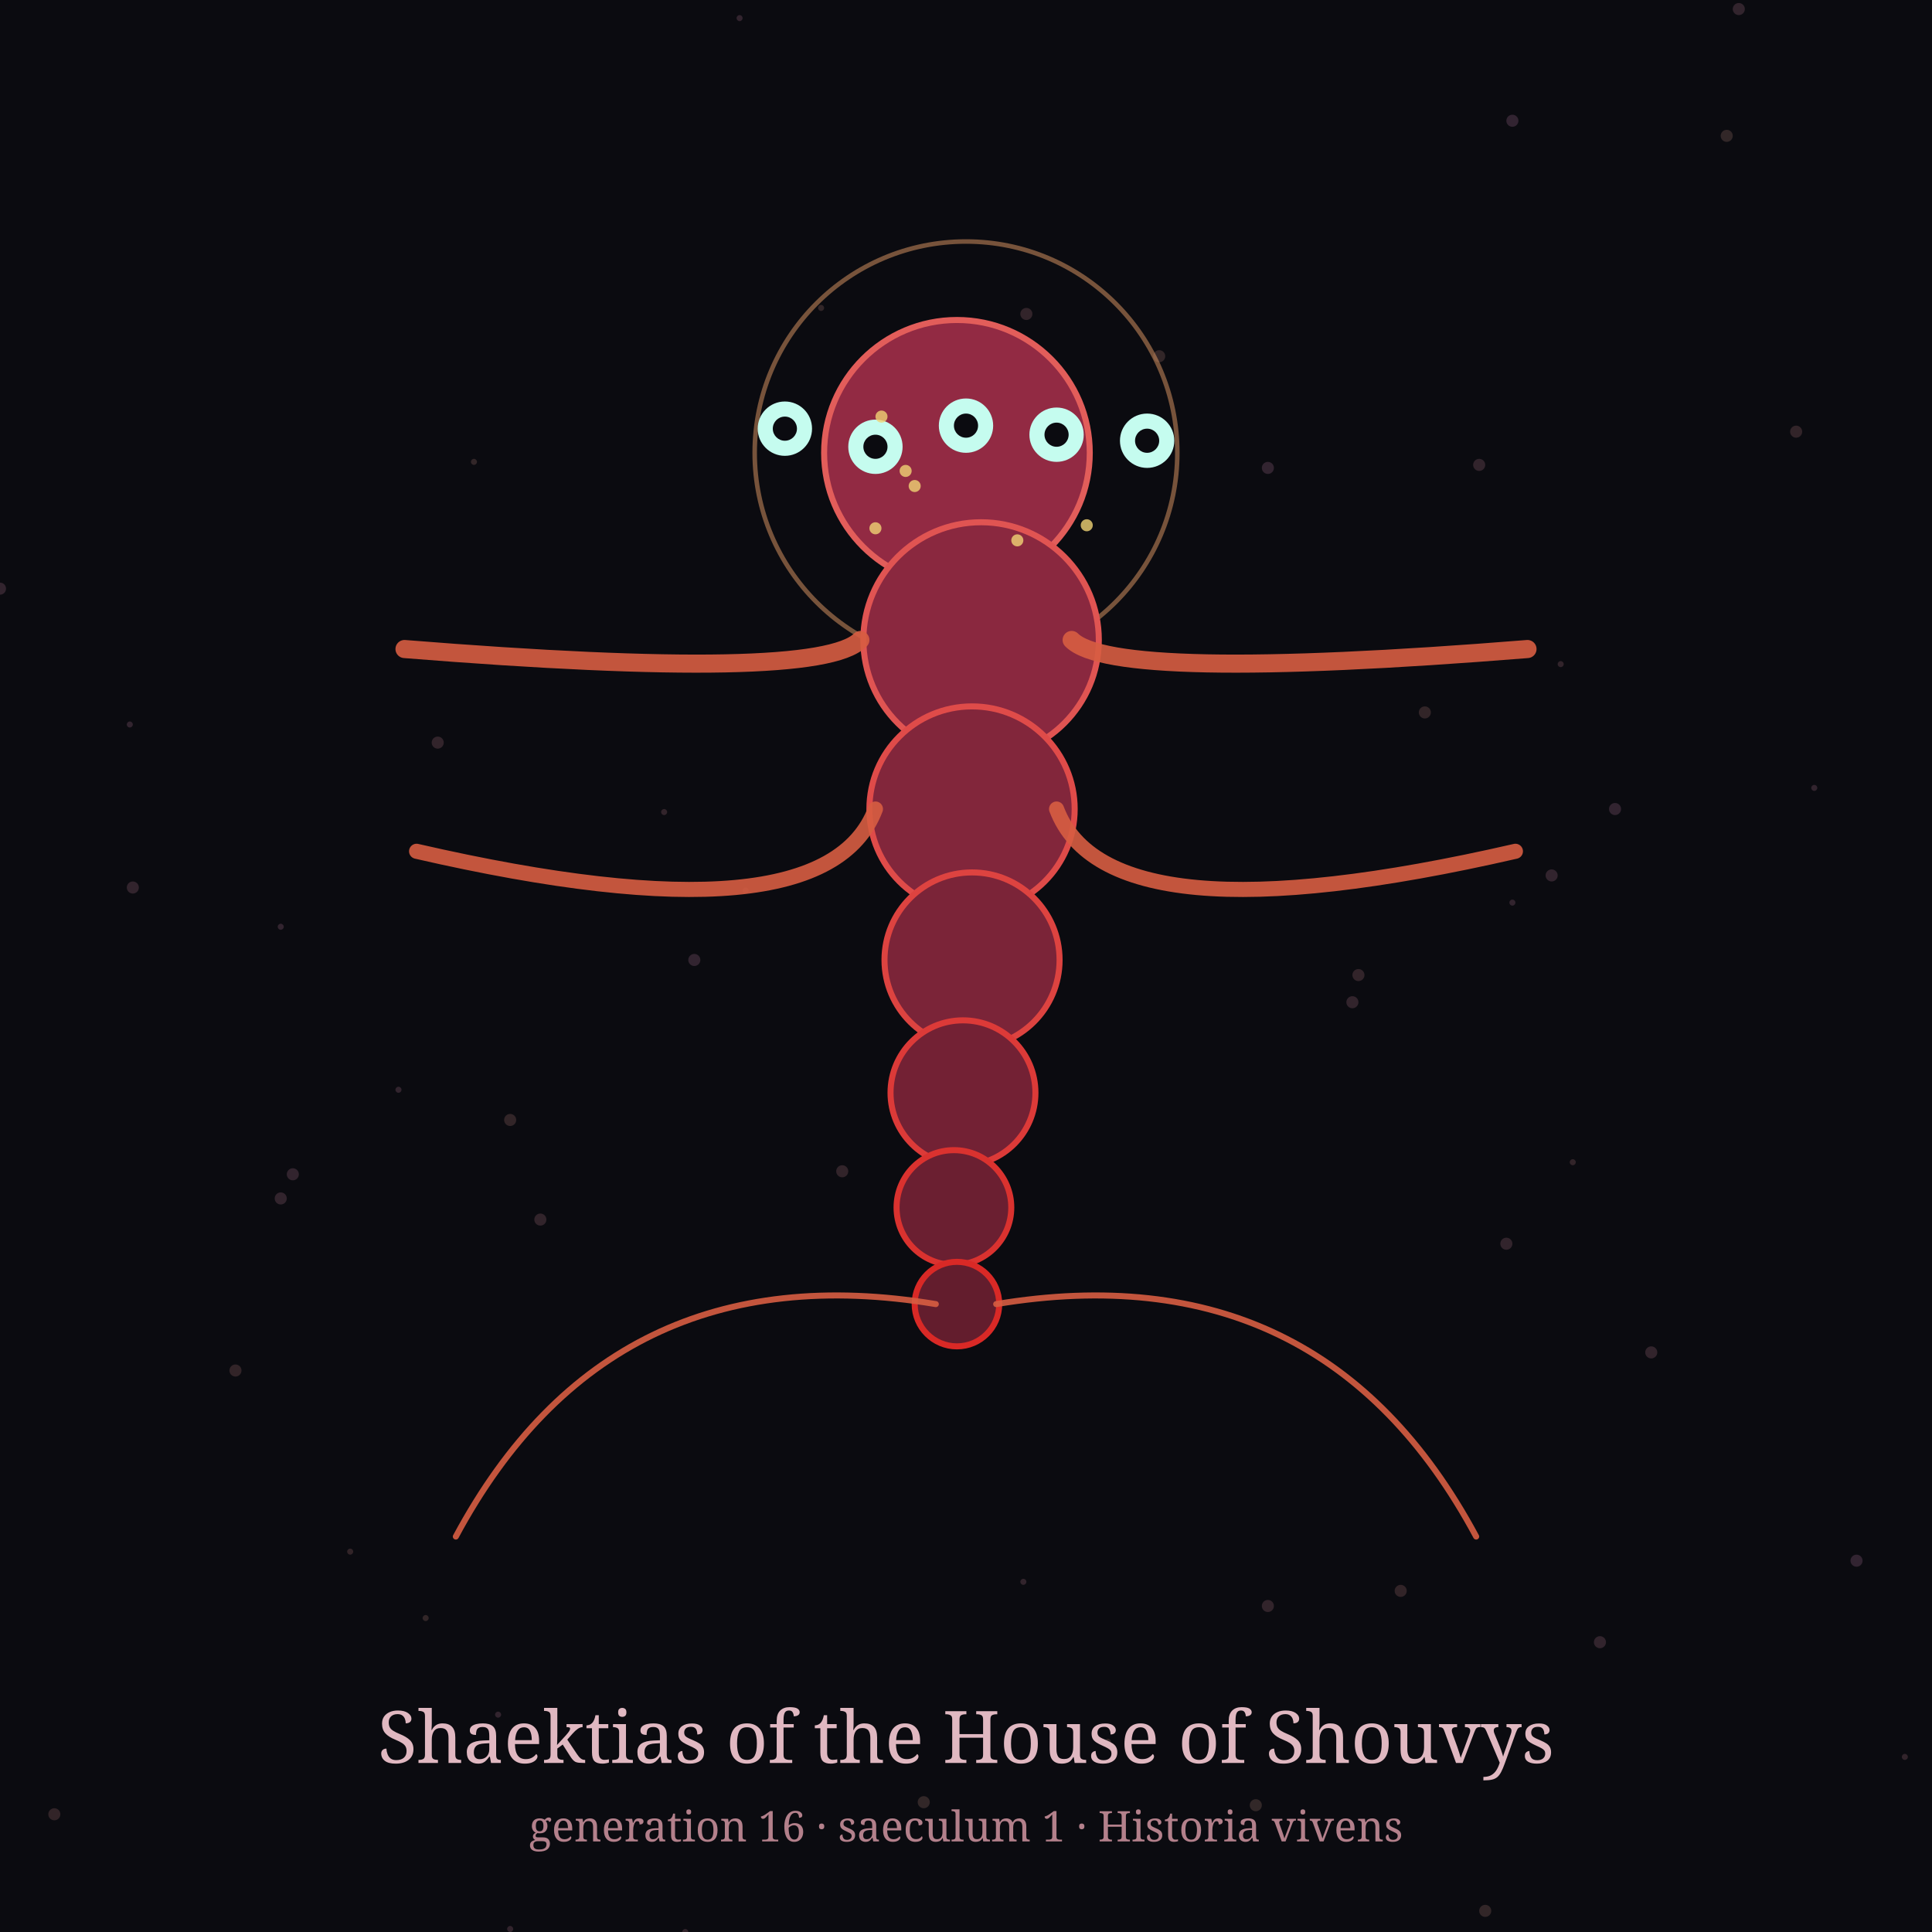
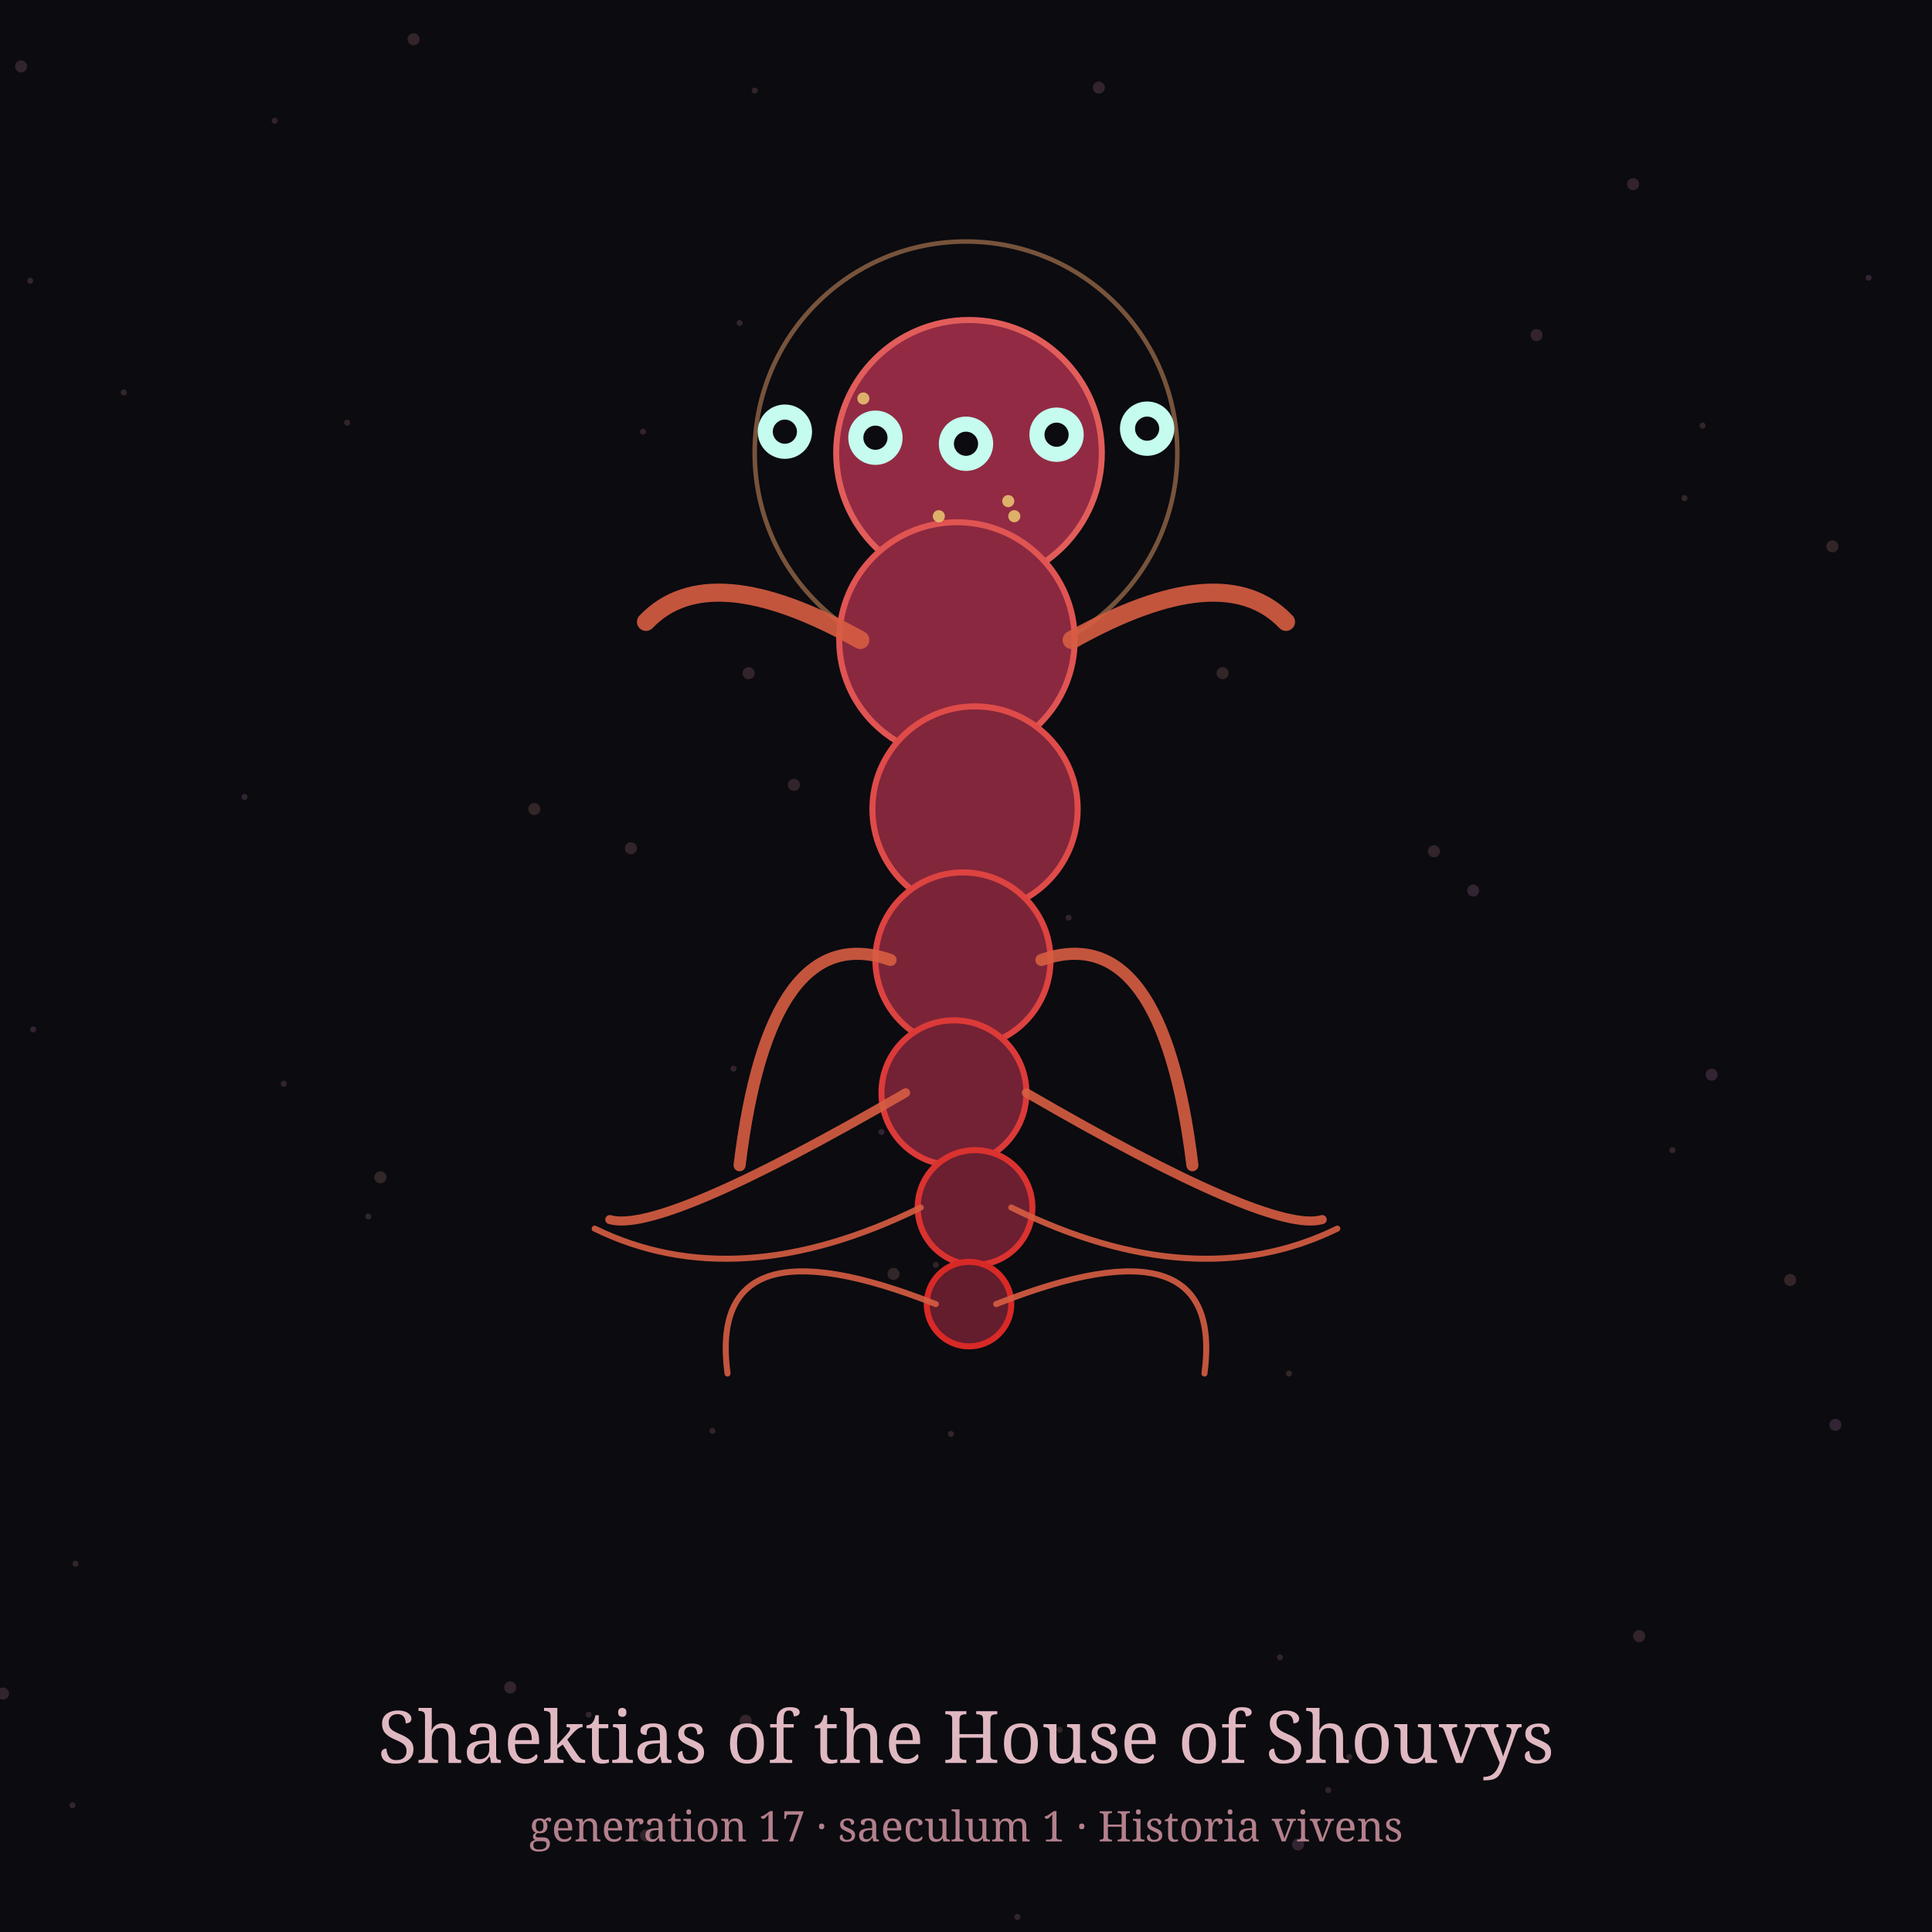
<svg xmlns="http://www.w3.org/2000/svg" width="640" height="640" viewBox="0 0 640 640">
  <rect width="640" height="640" fill="#0b0b10" />
-   <circle cx="448" cy="332" r="2" fill="hsla(341,60%,75%,0.18)" />
-   <circle cx="615" cy="517" r="2" fill="hsla(322,60%,75%,0.18)" />
-   <circle cx="93" cy="397" r="2" fill="hsla(337,60%,75%,0.18)" />
-   <circle cx="227" cy="640" r="1" fill="hsla(348,60%,75%,0.18)" />
-   <circle cx="272" cy="102" r="1" fill="hsla(10,60%,75%,0.18)" />
-   <circle cx="141" cy="536" r="1" fill="hsla(8,60%,75%,0.18)" />
-   <circle cx="179" cy="404" r="2" fill="hsla(346,60%,75%,0.18)" />
-   <circle cx="230" cy="318" r="2" fill="hsla(324,60%,75%,0.18)" />
-   <circle cx="501" cy="40" r="2" fill="hsla(320,60%,75%,0.18)" />
-   <circle cx="521" cy="385" r="1" fill="hsla(357,60%,75%,0.18)" />
-   <circle cx="18" cy="601" r="2" fill="hsla(1,60%,75%,0.18)" />
-   <circle cx="601" cy="261" r="1" fill="hsla(333,60%,75%,0.18)" />
-   <circle cx="279" cy="388" r="2" fill="hsla(351,60%,75%,0.18)" />
-   <circle cx="132" cy="361" r="1" fill="hsla(334,60%,75%,0.18)" />
-   <circle cx="450" cy="323" r="2" fill="hsla(353,60%,75%,0.18)" />
-   <circle cx="576" cy="3" r="2" fill="hsla(340,60%,75%,0.18)" />
-   <circle cx="547" cy="448" r="2" fill="hsla(344,60%,75%,0.18)" />
-   <circle cx="97" cy="389" r="2" fill="hsla(333,60%,75%,0.18)" />
-   <circle cx="340" cy="357" r="1" fill="hsla(9,60%,75%,0.18)" />
-   <circle cx="631" cy="582" r="1" fill="hsla(346,60%,75%,0.18)" />
-   <circle cx="464" cy="527" r="2" fill="hsla(359,60%,75%,0.18)" />
-   <circle cx="492" cy="633" r="2" fill="hsla(9,60%,75%,0.18)" />
-   <circle cx="384" cy="118" r="2" fill="hsla(6,60%,75%,0.18)" />
-   <circle cx="93" cy="307" r="1" fill="hsla(330,60%,75%,0.18)" />
-   <circle cx="501" cy="299" r="1" fill="hsla(336,60%,75%,0.18)" />
-   <circle cx="145" cy="246" r="2" fill="hsla(349,60%,75%,0.18)" />
-   <circle cx="43" cy="240" r="1" fill="hsla(331,60%,75%,0.18)" />
-   <circle cx="165" cy="568" r="1" fill="hsla(335,60%,75%,0.18)" />
-   <circle cx="420" cy="532" r="2" fill="hsla(346,60%,75%,0.18)" />
-   <circle cx="499" cy="412" r="2" fill="hsla(344,60%,75%,0.18)" />
-   <circle cx="169" cy="639" r="1" fill="hsla(339,60%,75%,0.18)" />
-   <circle cx="530" cy="544" r="2" fill="hsla(340,60%,75%,0.18)" />
-   <circle cx="290" cy="136" r="2" fill="hsla(318,60%,75%,0.18)" />
-   <circle cx="0" cy="195" r="2" fill="hsla(333,60%,75%,0.18)" />
-   <circle cx="420" cy="155" r="2" fill="hsla(324,60%,75%,0.18)" />
-   <circle cx="78" cy="454" r="2" fill="hsla(0,60%,75%,0.18)" />
-   <circle cx="572" cy="45" r="2" fill="hsla(13,60%,75%,0.18)" />
-   <circle cx="490" cy="154" r="2" fill="hsla(343,60%,75%,0.18)" />
-   <circle cx="328" cy="339" r="2" fill="hsla(317,60%,75%,0.18)" />
-   <circle cx="472" cy="236" r="2" fill="hsla(2,60%,75%,0.18)" />
-   <circle cx="340" cy="104" r="2" fill="hsla(354,60%,75%,0.18)" />
-   <circle cx="220" cy="269" r="1" fill="hsla(348,60%,75%,0.18)" />
-   <circle cx="245" cy="6" r="1" fill="hsla(335,60%,75%,0.18)" />
-   <circle cx="517" cy="220" r="1" fill="hsla(347,60%,75%,0.18)" />
-   <circle cx="306" cy="597" r="2" fill="hsla(11,60%,75%,0.18)" />
-   <circle cx="535" cy="268" r="2" fill="hsla(324,60%,75%,0.18)" />
-   <circle cx="169" cy="371" r="2" fill="hsla(4,60%,75%,0.18)" />
-   <circle cx="339" cy="524" r="1" fill="hsla(344,60%,75%,0.18)" />
-   <circle cx="595" cy="143" r="2" fill="hsla(356,60%,75%,0.18)" />
-   <circle cx="44" cy="294" r="2" fill="hsla(338,60%,75%,0.18)" />
-   <circle cx="247" cy="295" r="1" fill="hsla(318,60%,75%,0.18)" />
-   <circle cx="367" cy="577" r="1" fill="hsla(14,60%,75%,0.18)" />
-   <circle cx="157" cy="153" r="1" fill="hsla(6,60%,75%,0.18)" />
-   <circle cx="116" cy="514" r="1" fill="hsla(1,60%,75%,0.18)" />
-   <circle cx="514" cy="290" r="2" fill="hsla(333,60%,75%,0.18)" />
-   <circle cx="416" cy="598" r="2" fill="hsla(16,60%,75%,0.18)" />
+   <circle cx="354" cy="304" r="1" fill="hsla(346,60%,75%,0.18)" />
+   <circle cx="427" cy="455" r="1" fill="hsla(16,60%,75%,0.18)" />
+   <circle cx="310" cy="419" r="1" fill="hsla(349,60%,75%,0.18)" />
+   <circle cx="608" cy="472" r="2" fill="hsla(318,60%,75%,0.18)" />
+   <circle cx="313" cy="193" r="1" fill="hsla(338,60%,75%,0.18)" />
+   <circle cx="564" cy="141" r="1" fill="hsla(13,60%,75%,0.18)" />
+   <circle cx="169" cy="559" r="2" fill="hsla(337,60%,75%,0.18)" />
+   <circle cx="94" cy="359" r="1" fill="hsla(338,60%,75%,0.18)" />
+   <circle cx="245" cy="107" r="1" fill="hsla(326,60%,75%,0.18)" />
+   <circle cx="209" cy="281" r="2" fill="hsla(348,60%,75%,0.18)" />
+   <circle cx="475" cy="282" r="2" fill="hsla(357,60%,75%,0.18)" />
+   <circle cx="243" cy="354" r="1" fill="hsla(358,60%,75%,0.18)" />
+   <circle cx="567" cy="356" r="2" fill="hsla(316,60%,75%,0.18)" />
+   <circle cx="302" cy="149" r="2" fill="hsla(332,60%,75%,0.18)" />
+   <circle cx="81" cy="264" r="1" fill="hsla(317,60%,75%,0.18)" />
+   <circle cx="263" cy="260" r="2" fill="hsla(353,60%,75%,0.18)" />
+   <circle cx="543" cy="542" r="2" fill="hsla(358,60%,75%,0.18)" />
+   <circle cx="11" cy="341" r="1" fill="hsla(318,60%,75%,0.18)" />
+   <circle cx="177" cy="268" r="2" fill="hsla(9,60%,75%,0.18)" />
+   <circle cx="337" cy="635" r="1" fill="hsla(328,60%,75%,0.18)" />
+   <circle cx="430" cy="611" r="2" fill="hsla(322,60%,75%,0.18)" />
+   <circle cx="607" cy="181" r="2" fill="hsla(2,60%,75%,0.18)" />
+   <circle cx="248" cy="223" r="2" fill="hsla(351,60%,75%,0.18)" />
+   <circle cx="236" cy="474" r="1" fill="hsla(4,60%,75%,0.18)" />
+   <circle cx="10" cy="93" r="1" fill="hsla(319,60%,75%,0.18)" />
+   <circle cx="126" cy="390" r="2" fill="hsla(14,60%,75%,0.18)" />
+   <circle cx="247" cy="570" r="2" fill="hsla(356,60%,75%,0.18)" />
+   <circle cx="195" cy="568" r="1" fill="hsla(345,60%,75%,0.18)" />
+   <circle cx="509" cy="111" r="2" fill="hsla(353,60%,75%,0.18)" />
+   <circle cx="488" cy="295" r="2" fill="hsla(323,60%,75%,0.18)" />
+   <circle cx="1" cy="561" r="2" fill="hsla(334,60%,75%,0.18)" />
+   <circle cx="25" cy="518" r="1" fill="hsla(355,60%,75%,0.18)" />
+   <circle cx="250" cy="30" r="1" fill="hsla(0,60%,75%,0.18)" />
+   <circle cx="447" cy="582" r="1" fill="hsla(358,60%,75%,0.18)" />
+   <circle cx="292" cy="375" r="1" fill="hsla(318,60%,75%,0.18)" />
+   <circle cx="213" cy="143" r="1" fill="hsla(356,60%,75%,0.18)" />
+   <circle cx="7" cy="22" r="2" fill="hsla(341,60%,75%,0.18)" />
+   <circle cx="24" cy="598" r="1" fill="hsla(323,60%,75%,0.18)" />
+   <circle cx="593" cy="424" r="2" fill="hsla(4,60%,75%,0.18)" />
+   <circle cx="554" cy="381" r="1" fill="hsla(11,60%,75%,0.18)" />
+   <circle cx="336" cy="368" r="2" fill="hsla(345,60%,75%,0.18)" />
+   <circle cx="296" cy="422" r="2" fill="hsla(11,60%,75%,0.18)" />
+   <circle cx="440" cy="593" r="1" fill="hsla(4,60%,75%,0.18)" />
+   <circle cx="405" cy="223" r="2" fill="hsla(6,60%,75%,0.18)" />
+   <circle cx="137" cy="13" r="2" fill="hsla(1,60%,75%,0.18)" />
+   <circle cx="351" cy="573" r="1" fill="hsla(2,60%,75%,0.18)" />
+   <circle cx="541" cy="61" r="2" fill="hsla(351,60%,75%,0.18)" />
+   <circle cx="619" cy="92" r="1" fill="hsla(319,60%,75%,0.18)" />
+   <circle cx="364" cy="29" r="2" fill="hsla(338,60%,75%,0.18)" />
+   <circle cx="91" cy="40" r="1" fill="hsla(1,60%,75%,0.18)" />
+   <circle cx="558" cy="165" r="1" fill="hsla(16,60%,75%,0.18)" />
+   <circle cx="315" cy="475" r="1" fill="hsla(9,60%,75%,0.18)" />
+   <circle cx="41" cy="130" r="1" fill="hsla(12,60%,75%,0.18)" />
+   <circle cx="424" cy="549" r="1" fill="hsla(4,60%,75%,0.18)" />
+   <circle cx="115" cy="140" r="1" fill="hsla(5,60%,75%,0.18)" />
+   <circle cx="122" cy="403" r="1" fill="hsla(317,60%,75%,0.18)" />
+   <circle cx="339" cy="226" r="2" fill="hsla(329,60%,75%,0.18)" />
+   <circle cx="214" cy="608" r="2" fill="hsla(353,60%,75%,0.18)" />
  <circle cx="320" cy="150" r="70" fill="none" stroke="hsla(26,70%,65%,0.50)" stroke-width="1.5" />
-   <circle cx="317" cy="150" r="44" fill="hsl(346,55%,37%)" stroke="hsl(1,70%,62%)" stroke-width="2" />
-   <circle cx="325" cy="212" r="39" fill="hsl(346,55%,35%)" stroke="hsl(1,70%,60%)" stroke-width="2" />
-   <path d="M 355 212 Q 369 226 506 215" fill="none" stroke="hsla(11,65%,55%,0.90)" stroke-width="6" stroke-linecap="round" />
-   <path d="M 285 212 Q 271 226 134 215" fill="none" stroke="hsla(11,65%,55%,0.90)" stroke-width="6" stroke-linecap="round" />
-   <circle cx="322" cy="268" r="34" fill="hsl(346,55%,33%)" stroke="hsl(1,70%,58%)" stroke-width="2" />
-   <path d="M 350 268 Q 367 313 502 282" fill="none" stroke="hsla(11,65%,55%,0.90)" stroke-width="5" stroke-linecap="round" />
-   <path d="M 290 268 Q 273 313 138 282" fill="none" stroke="hsla(11,65%,55%,0.90)" stroke-width="5" stroke-linecap="round" />
-   <circle cx="322" cy="318" r="29" fill="hsl(346,55%,31%)" stroke="hsl(1,70%,56%)" stroke-width="2" />
-   <circle cx="319" cy="362" r="24" fill="hsl(346,55%,29%)" stroke="hsl(1,70%,54%)" stroke-width="2" />
-   <circle cx="316" cy="400" r="19" fill="hsl(346,55%,27%)" stroke="hsl(1,70%,52%)" stroke-width="2" />
-   <circle cx="317" cy="432" r="14" fill="hsl(346,55%,25%)" stroke="hsl(1,70%,50%)" stroke-width="2" />
-   <path d="M 330 432 Q 438 414 489 509" fill="none" stroke="hsla(11,65%,55%,0.90)" stroke-width="2" stroke-linecap="round" />
-   <path d="M 310 432 Q 202 414 151 509" fill="none" stroke="hsla(11,65%,55%,0.90)" stroke-width="2" stroke-linecap="round" />
-   <circle cx="320" cy="141" r="9" fill="hsl(166,90%,88%)" />
-   <circle cx="320" cy="141" r="4" fill="#0b0b10" />
-   <circle cx="290" cy="148" r="9" fill="hsl(166,90%,88%)" />
-   <circle cx="290" cy="148" r="4" fill="#0b0b10" />
+   <circle cx="321" cy="150" r="44" fill="hsl(346,55%,37%)" stroke="hsl(1,70%,62%)" stroke-width="2" />
+   <circle cx="317" cy="212" r="39" fill="hsl(346,55%,35%)" stroke="hsl(1,70%,60%)" stroke-width="2" />
+   <path d="M 355 212 Q 405 184 426 206" fill="none" stroke="hsla(11,65%,55%,0.90)" stroke-width="6" stroke-linecap="round" />
+   <path d="M 285 212 Q 235 184 214 206" fill="none" stroke="hsla(11,65%,55%,0.90)" stroke-width="6" stroke-linecap="round" />
+   <circle cx="323" cy="268" r="34" fill="hsl(346,55%,33%)" stroke="hsl(1,70%,58%)" stroke-width="2" />
+   <circle cx="319" cy="318" r="29" fill="hsl(346,55%,31%)" stroke="hsl(1,70%,56%)" stroke-width="2" />
+   <path d="M 345 318 Q 385 304 395 386" fill="none" stroke="hsla(11,65%,55%,0.90)" stroke-width="4" stroke-linecap="round" />
+   <path d="M 295 318 Q 255 304 245 386" fill="none" stroke="hsla(11,65%,55%,0.90)" stroke-width="4" stroke-linecap="round" />
+   <circle cx="316" cy="362" r="24" fill="hsl(346,55%,29%)" stroke="hsl(1,70%,54%)" stroke-width="2" />
+   <path d="M 340 362 Q 421 409 438 404" fill="none" stroke="hsla(11,65%,55%,0.90)" stroke-width="3" stroke-linecap="round" />
+   <path d="M 300 362 Q 219 409 202 404" fill="none" stroke="hsla(11,65%,55%,0.90)" stroke-width="3" stroke-linecap="round" />
+   <circle cx="323" cy="400" r="19" fill="hsl(346,55%,27%)" stroke="hsl(1,70%,52%)" stroke-width="2" />
+   <path d="M 335 400 Q 396 430 443 407" fill="none" stroke="hsla(11,65%,55%,0.90)" stroke-width="2" stroke-linecap="round" />
+   <path d="M 305 400 Q 244 430 197 407" fill="none" stroke="hsla(11,65%,55%,0.90)" stroke-width="2" stroke-linecap="round" />
+   <circle cx="321" cy="432" r="14" fill="hsl(346,55%,25%)" stroke="hsl(1,70%,50%)" stroke-width="2" />
+   <path d="M 330 432 Q 406 402 399 455" fill="none" stroke="hsla(11,65%,55%,0.90)" stroke-width="2" stroke-linecap="round" />
+   <path d="M 310 432 Q 234 402 241 455" fill="none" stroke="hsla(11,65%,55%,0.90)" stroke-width="2" stroke-linecap="round" />
+   <circle cx="320" cy="147" r="9" fill="hsl(166,90%,88%)" />
+   <circle cx="320" cy="147" r="4" fill="#0b0b10" />
+   <circle cx="290" cy="145" r="9" fill="hsl(166,90%,88%)" />
+   <circle cx="290" cy="145" r="4" fill="#0b0b10" />
  <circle cx="350" cy="144" r="9" fill="hsl(166,90%,88%)" />
  <circle cx="350" cy="144" r="4" fill="#0b0b10" />
-   <circle cx="260" cy="142" r="9" fill="hsl(166,90%,88%)" />
-   <circle cx="260" cy="142" r="4" fill="#0b0b10" />
-   <circle cx="380" cy="146" r="9" fill="hsl(166,90%,88%)" />
-   <circle cx="380" cy="146" r="4" fill="#0b0b10" />
-   <circle cx="360" cy="174" r="2" fill="hsla(46,80%,70%,0.80)" />
-   <circle cx="337" cy="179" r="2" fill="hsla(46,80%,70%,0.80)" />
-   <circle cx="303" cy="161" r="2" fill="hsla(46,80%,70%,0.80)" />
-   <circle cx="292" cy="138" r="2" fill="hsla(46,80%,70%,0.80)" />
-   <circle cx="300" cy="156" r="2" fill="hsla(46,80%,70%,0.80)" />
-   <circle cx="290" cy="175" r="2" fill="hsla(46,80%,70%,0.80)" />
+   <circle cx="260" cy="143" r="9" fill="hsl(166,90%,88%)" />
+   <circle cx="260" cy="143" r="4" fill="#0b0b10" />
+   <circle cx="380" cy="142" r="9" fill="hsl(166,90%,88%)" />
+   <circle cx="380" cy="142" r="4" fill="#0b0b10" />
+   <circle cx="334" cy="166" r="2" fill="hsla(46,80%,70%,0.80)" />
+   <circle cx="336" cy="171" r="2" fill="hsla(46,80%,70%,0.80)" />
+   <circle cx="286" cy="132" r="2" fill="hsla(46,80%,70%,0.80)" />
+   <circle cx="311" cy="171" r="2" fill="hsla(46,80%,70%,0.80)" />
  <text x="320" y="584" text-anchor="middle" fill="hsl(346,40%,80%)" font-family="serif" font-size="24">Shaektias of the House of Shouvys</text>
-   <text x="320" y="610" text-anchor="middle" fill="hsl(346,25%,60%)" font-family="serif" font-size="14">generation 16 · saeculum 1 · Historia vivens</text>
+   <text x="320" y="610" text-anchor="middle" fill="hsl(346,25%,60%)" font-family="serif" font-size="14">generation 17 · saeculum 1 · Historia vivens</text>
</svg>
